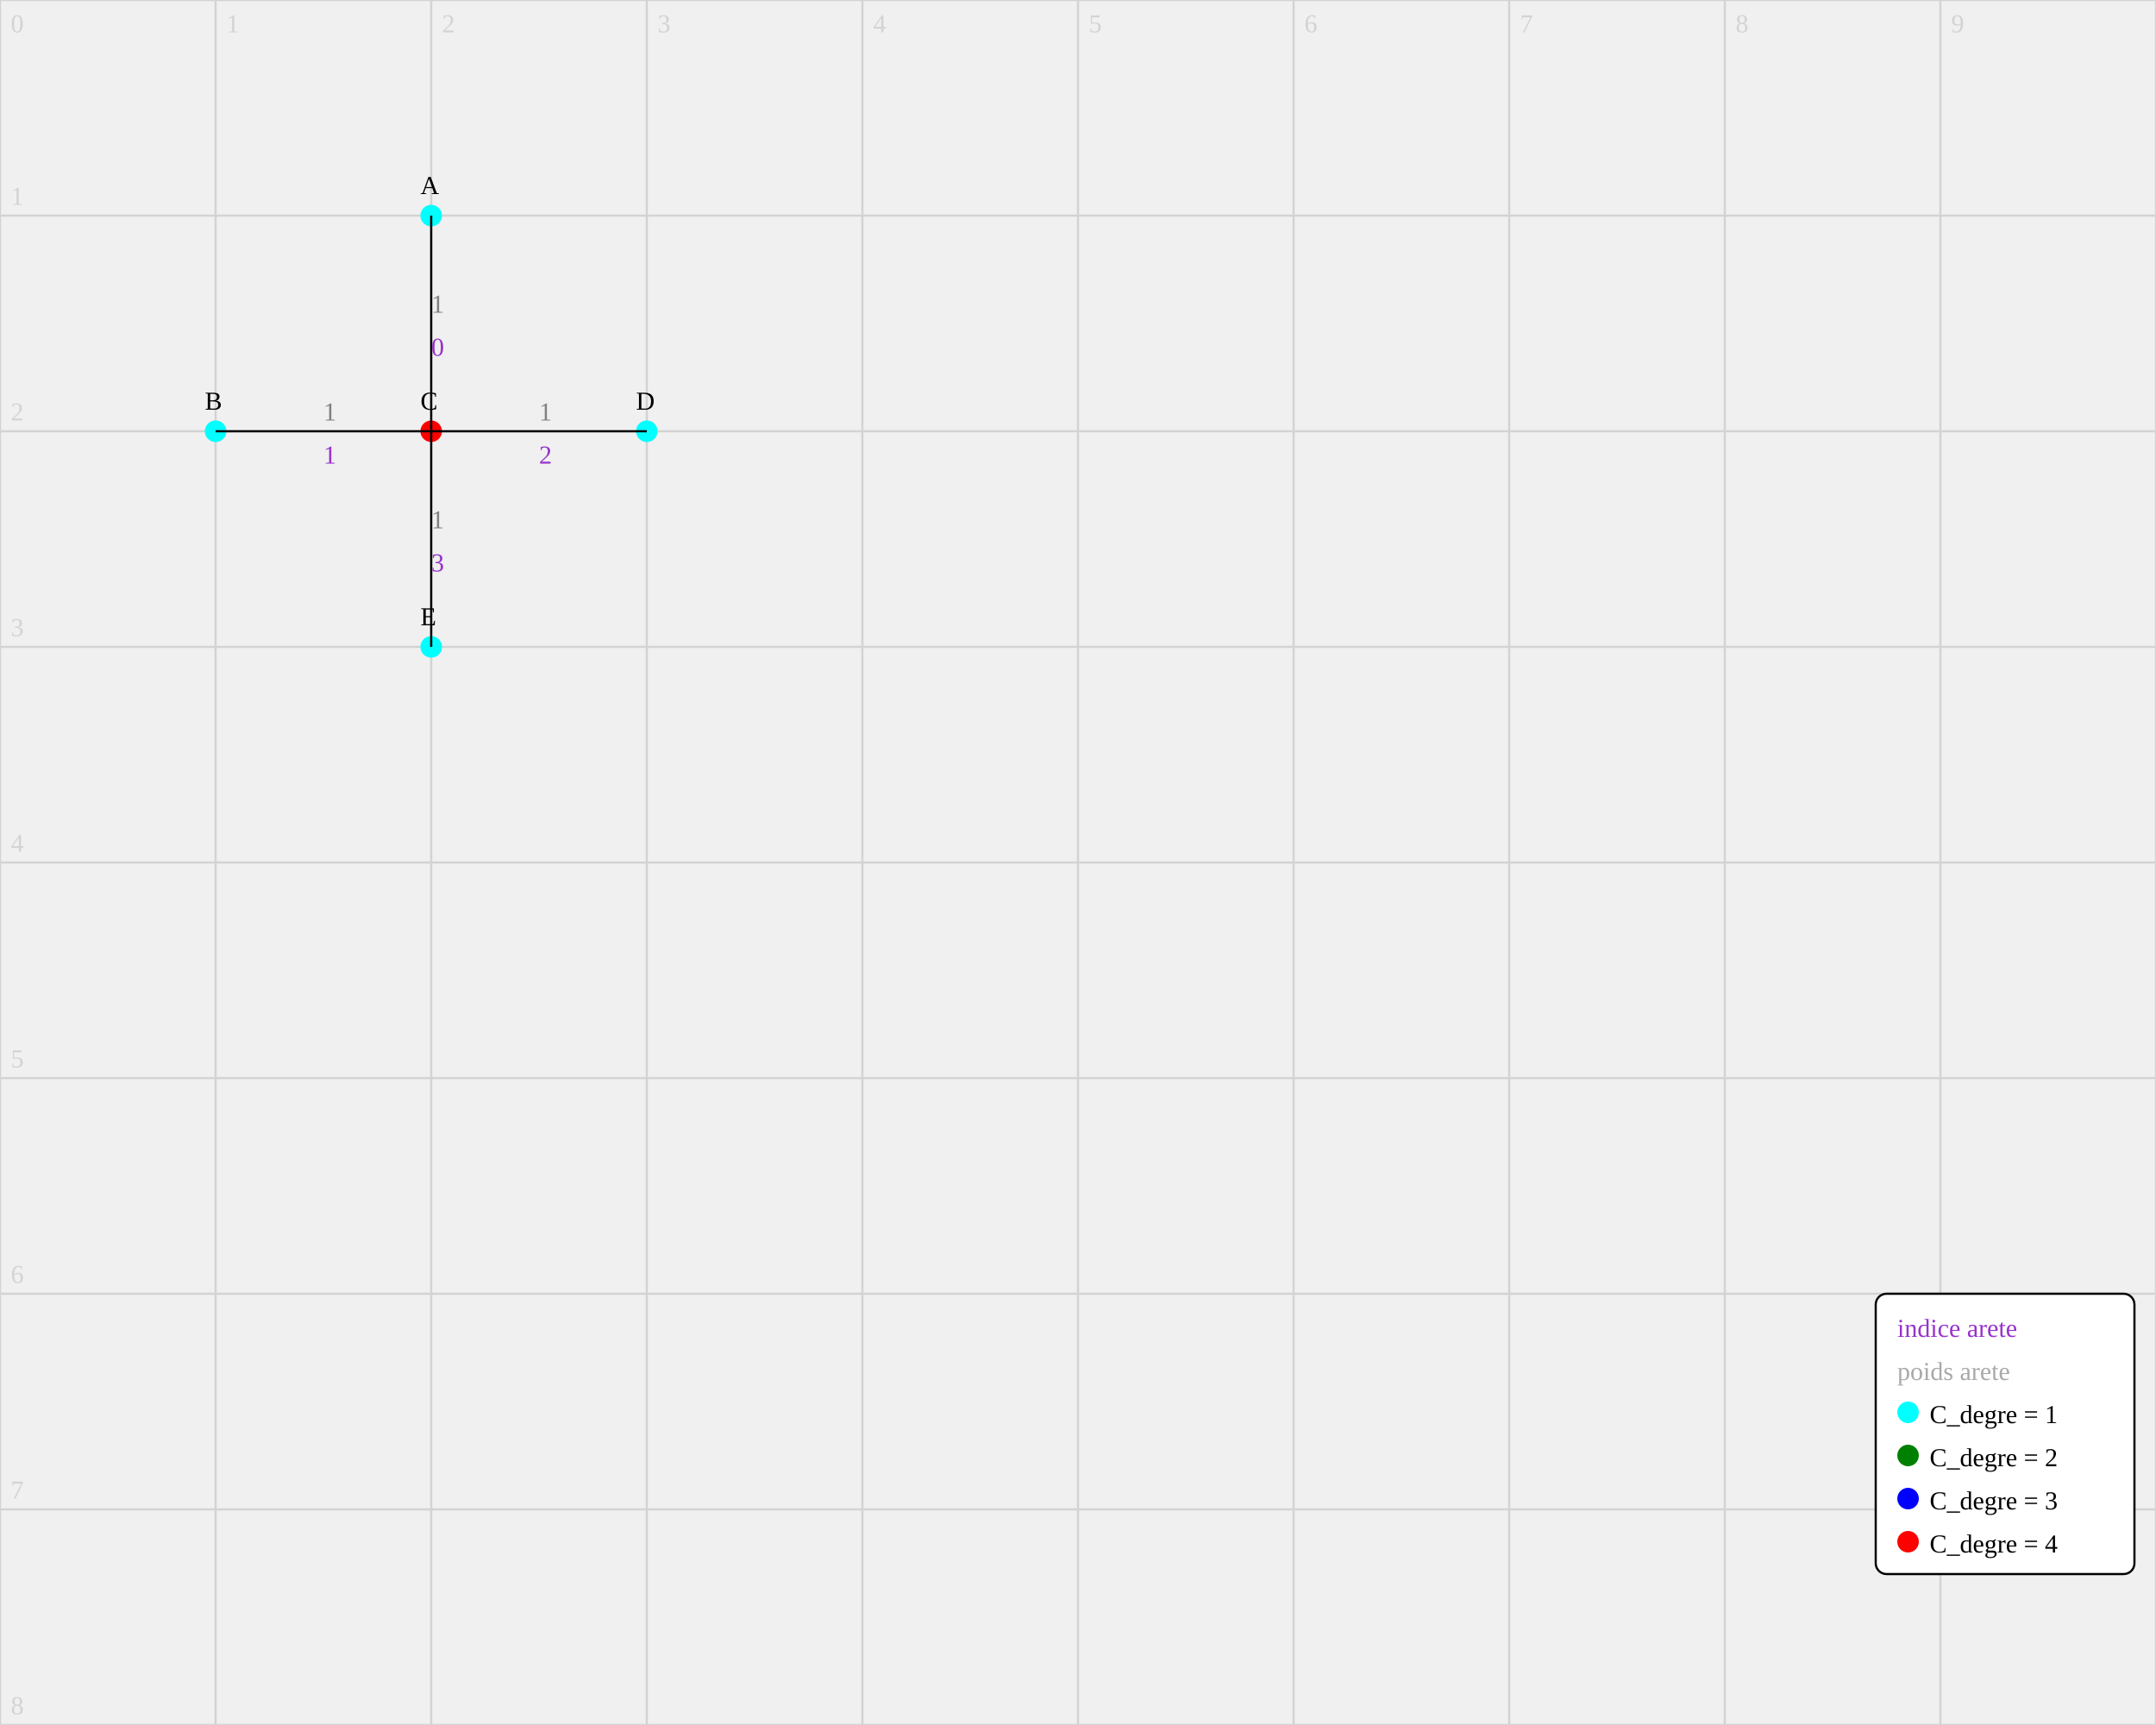
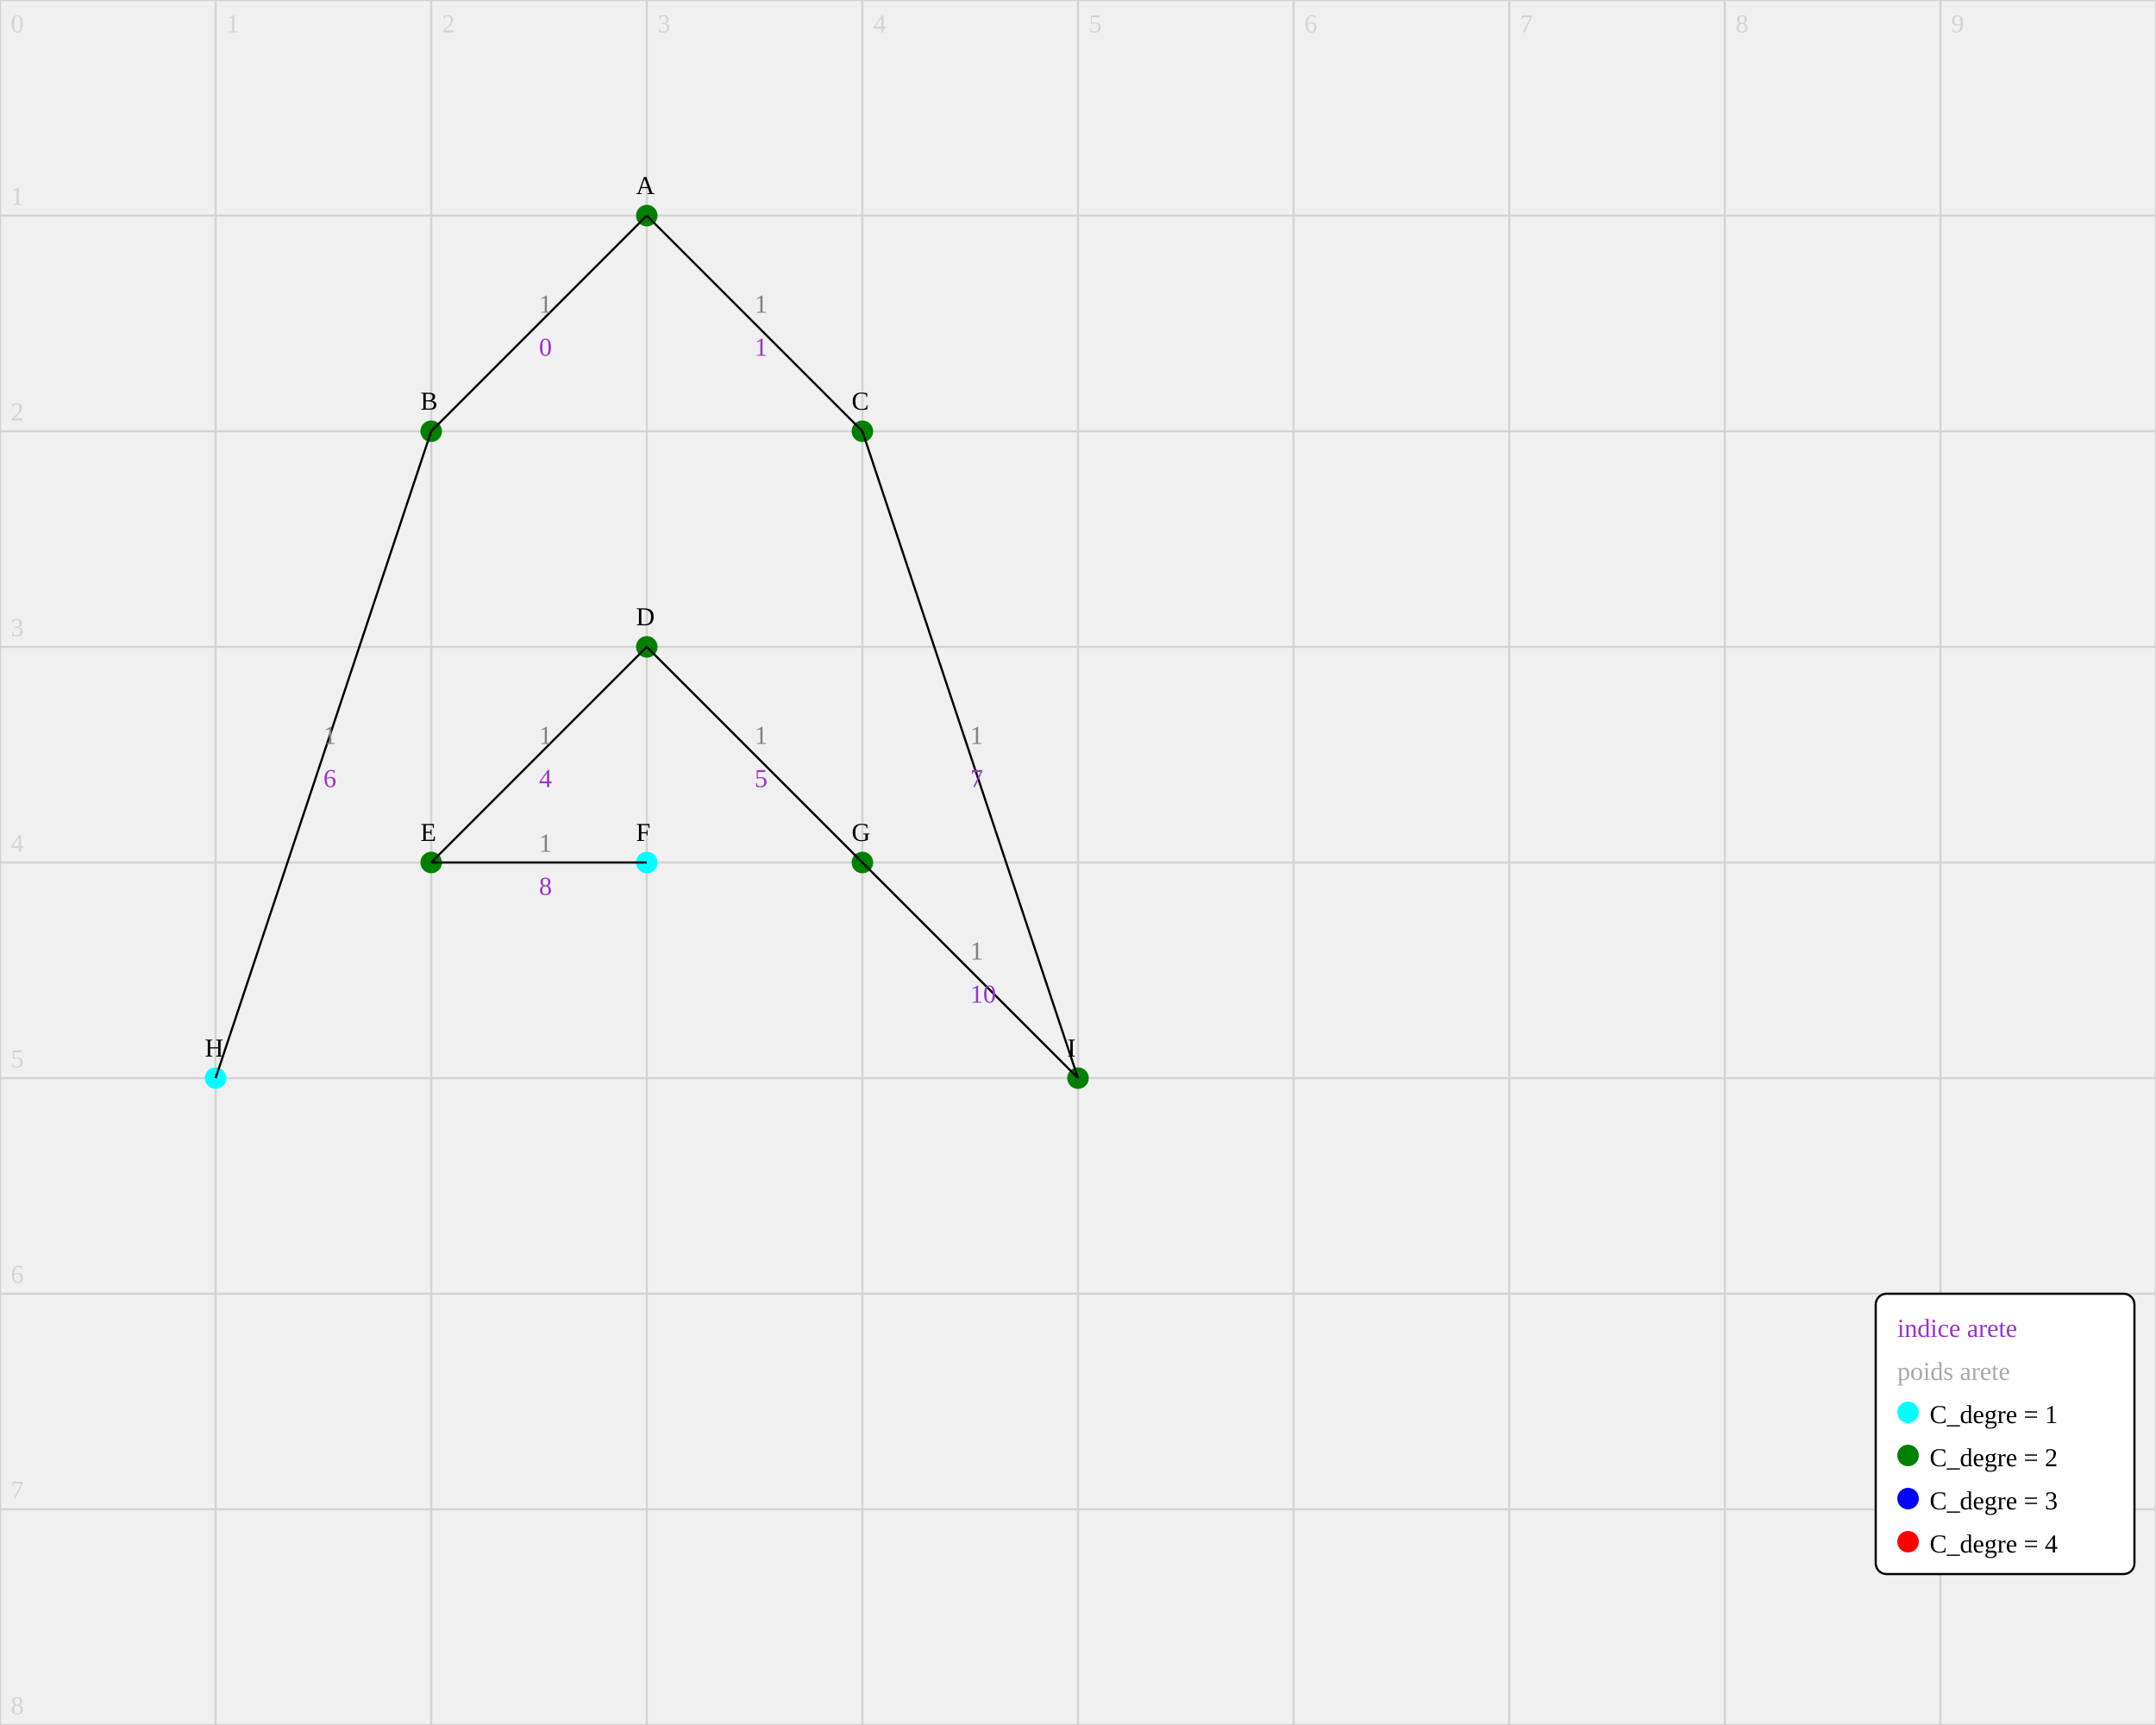
<svg xmlns="http://www.w3.org/2000/svg" version="1.1" width="1000" height="800">
  <line x1="0" y1="0" x2="1000" y2="0" stroke="lightgrey" />
  <text x="5" y="-5" fill="lightgrey">0</text>
  <line x1="0" y1="100" x2="1000" y2="100" stroke="lightgrey" />
  <text x="5" y="95" fill="lightgrey">1</text>
  <line x1="0" y1="200" x2="1000" y2="200" stroke="lightgrey" />
  <text x="5" y="195" fill="lightgrey">2</text>
  <line x1="0" y1="300" x2="1000" y2="300" stroke="lightgrey" />
  <text x="5" y="295" fill="lightgrey">3</text>
  <line x1="0" y1="400" x2="1000" y2="400" stroke="lightgrey" />
  <text x="5" y="395" fill="lightgrey">4</text>
  <line x1="0" y1="500" x2="1000" y2="500" stroke="lightgrey" />
  <text x="5" y="495" fill="lightgrey">5</text>
  <line x1="0" y1="600" x2="1000" y2="600" stroke="lightgrey" />
  <text x="5" y="595" fill="lightgrey">6</text>
  <line x1="0" y1="700" x2="1000" y2="700" stroke="lightgrey" />
  <text x="5" y="695" fill="lightgrey">7</text>
  <line x1="0" y1="800" x2="1000" y2="800" stroke="lightgrey" />
  <text x="5" y="795" fill="lightgrey">8</text>
  <line x1="0" y1="0" x2="0" y2="800" stroke="lightgrey" />
  <text x="5" y="15" fill="lightgrey">0</text>
  <line x1="100" y1="0" x2="100" y2="800" stroke="lightgrey" />
  <text x="105" y="15" fill="lightgrey">1</text>
  <line x1="200" y1="0" x2="200" y2="800" stroke="lightgrey" />
  <text x="205" y="15" fill="lightgrey">2</text>
  <line x1="300" y1="0" x2="300" y2="800" stroke="lightgrey" />
  <text x="305" y="15" fill="lightgrey">3</text>
  <line x1="400" y1="0" x2="400" y2="800" stroke="lightgrey" />
  <text x="405" y="15" fill="lightgrey">4</text>
  <line x1="500" y1="0" x2="500" y2="800" stroke="lightgrey" />
  <text x="505" y="15" fill="lightgrey">5</text>
  <line x1="600" y1="0" x2="600" y2="800" stroke="lightgrey" />
  <text x="605" y="15" fill="lightgrey">6</text>
  <line x1="700" y1="0" x2="700" y2="800" stroke="lightgrey" />
  <text x="705" y="15" fill="lightgrey">7</text>
  <line x1="800" y1="0" x2="800" y2="800" stroke="lightgrey" />
  <text x="805" y="15" fill="lightgrey">8</text>
  <line x1="900" y1="0" x2="900" y2="800" stroke="lightgrey" />
  <text x="905" y="15" fill="lightgrey">9</text>
  <line x1="1000" y1="0" x2="1000" y2="800" stroke="lightgrey" />
  <text x="1005" y="15" fill="lightgrey">10</text>
-   <circle cx="200" cy="100" r="5" fill="cyan" />
-   <text x="195" y="90" fill="black">A</text>
-   <circle cx="100" cy="200" r="5" fill="cyan" />
-   <text x="95" y="190" fill="black">B</text>
-   <circle cx="200" cy="200" r="5" fill="red" />
-   <text x="195" y="190" fill="black">C</text>
-   <circle cx="300" cy="200" r="5" fill="cyan" />
-   <text x="295" y="190" fill="black">D</text>
-   <circle cx="200" cy="300" r="5" fill="cyan" />
-   <text x="195" y="290" fill="black">E</text>
-   <line x1="200" y1="100" x2="200" y2="200" stroke="black" />
-   <text x="200" y="165" fill="darkorchid">0</text>
-   <text x="200" y="145" fill="grey">1</text>
-   <line x1="100" y1="200" x2="200" y2="200" stroke="black" />
-   <text x="150" y="215" fill="darkorchid">1</text>
-   <text x="150" y="195" fill="grey">1</text>
-   <line x1="200" y1="200" x2="300" y2="200" stroke="black" />
-   <text x="250" y="215" fill="darkorchid">2</text>
-   <text x="250" y="195" fill="grey">1</text>
-   <line x1="200" y1="200" x2="200" y2="300" stroke="black" />
-   <text x="200" y="265" fill="darkorchid">3</text>
-   <text x="200" y="245" fill="grey">1</text>
+   <circle cx="300" cy="100" r="5" fill="green" />
+   <text x="295" y="90" fill="black">A</text>
+   <circle cx="200" cy="200" r="5" fill="green" />
+   <text x="195" y="190" fill="black">B</text>
+   <circle cx="400" cy="200" r="5" fill="green" />
+   <text x="395" y="190" fill="black">C</text>
+   <circle cx="300" cy="300" r="5" fill="green" />
+   <text x="295" y="290" fill="black">D</text>
+   <circle cx="200" cy="400" r="5" fill="green" />
+   <text x="195" y="390" fill="black">E</text>
+   <circle cx="300" cy="400" r="5" fill="cyan" />
+   <text x="295" y="390" fill="black">F</text>
+   <circle cx="400" cy="400" r="5" fill="green" />
+   <text x="395" y="390" fill="black">G</text>
+   <circle cx="100" cy="500" r="5" fill="cyan" />
+   <text x="95" y="490" fill="black">H</text>
+   <circle cx="500" cy="500" r="5" fill="green" />
+   <text x="495" y="490" fill="black">I</text>
+   <line x1="300" y1="100" x2="200" y2="200" stroke="black" />
+   <text x="250" y="165" fill="darkorchid">0</text>
+   <text x="250" y="145" fill="grey">1</text>
+   <line x1="300" y1="100" x2="400" y2="200" stroke="black" />
+   <text x="350" y="165" fill="darkorchid">1</text>
+   <text x="350" y="145" fill="grey">1</text>
+   <line x1="300" y1="300" x2="200" y2="400" stroke="black" />
+   <text x="250" y="365" fill="darkorchid">4</text>
+   <text x="250" y="345" fill="grey">1</text>
+   <line x1="300" y1="300" x2="400" y2="400" stroke="black" />
+   <text x="350" y="365" fill="darkorchid">5</text>
+   <text x="350" y="345" fill="grey">1</text>
+   <line x1="200" y1="200" x2="100" y2="500" stroke="black" />
+   <text x="150" y="365" fill="darkorchid">6</text>
+   <text x="150" y="345" fill="grey">1</text>
+   <line x1="400" y1="200" x2="500" y2="500" stroke="black" />
+   <text x="450" y="365" fill="darkorchid">7</text>
+   <text x="450" y="345" fill="grey">1</text>
+   <line x1="200" y1="400" x2="300" y2="400" stroke="black" />
+   <text x="250" y="415" fill="darkorchid">8</text>
+   <text x="250" y="395" fill="grey">1</text>
+   <line x1="400" y1="400" x2="500" y2="500" stroke="black" />
+   <text x="450" y="465" fill="darkorchid">10</text>
+   <text x="450" y="445" fill="grey">1</text>
  <rect x="870" y="600" width="120" height="130" rx="5" ry="5" fill="white" stroke="black" stroke-width="1px" />
  <text x="880" y="620" fill="darkorchid">indice arete</text>
  <text x="880" y="640" fill="darkgrey">poids arete</text>
  <circle cx="885" cy="655" r="5" fill="cyan" />
  <text x="895" y="660" fill="black">C_degre = 1</text>
  <circle cx="885" cy="675" r="5" fill="green" />
  <text x="895" y="680" fill="black">C_degre = 2</text>
  <circle cx="885" cy="695" r="5" fill="blue" />
  <text x="895" y="700" fill="black">C_degre = 3</text>
  <circle cx="885" cy="715" r="5" fill="red" />
  <text x="895" y="720" fill="black">C_degre = 4</text>
</svg>
